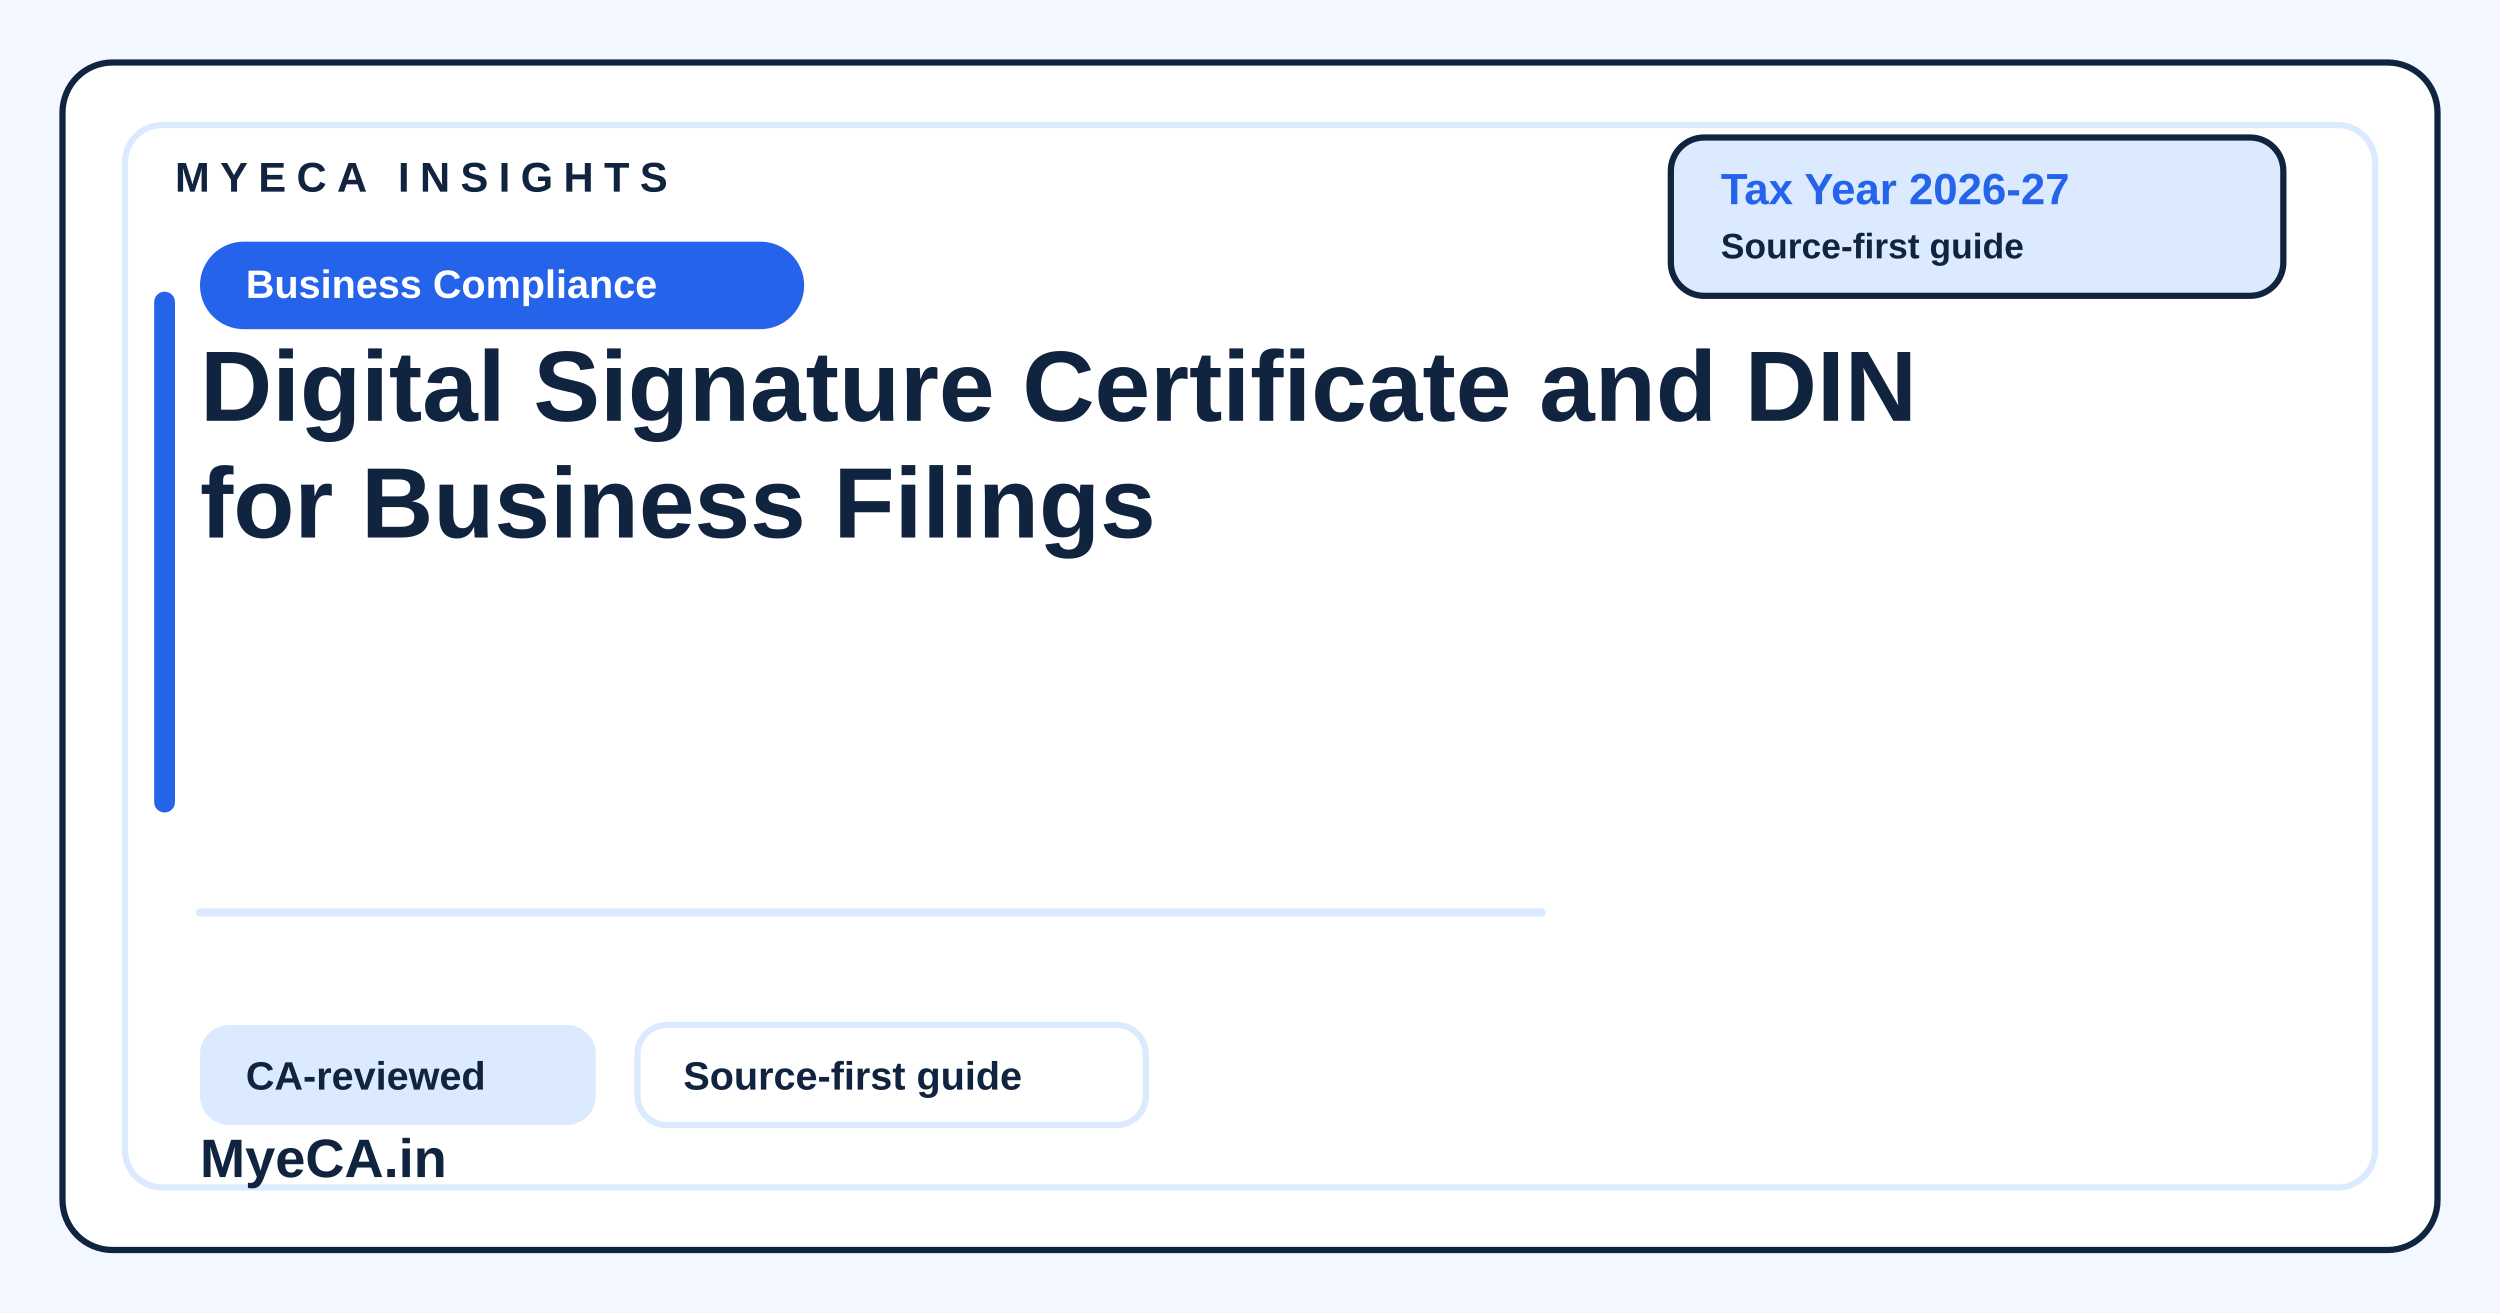
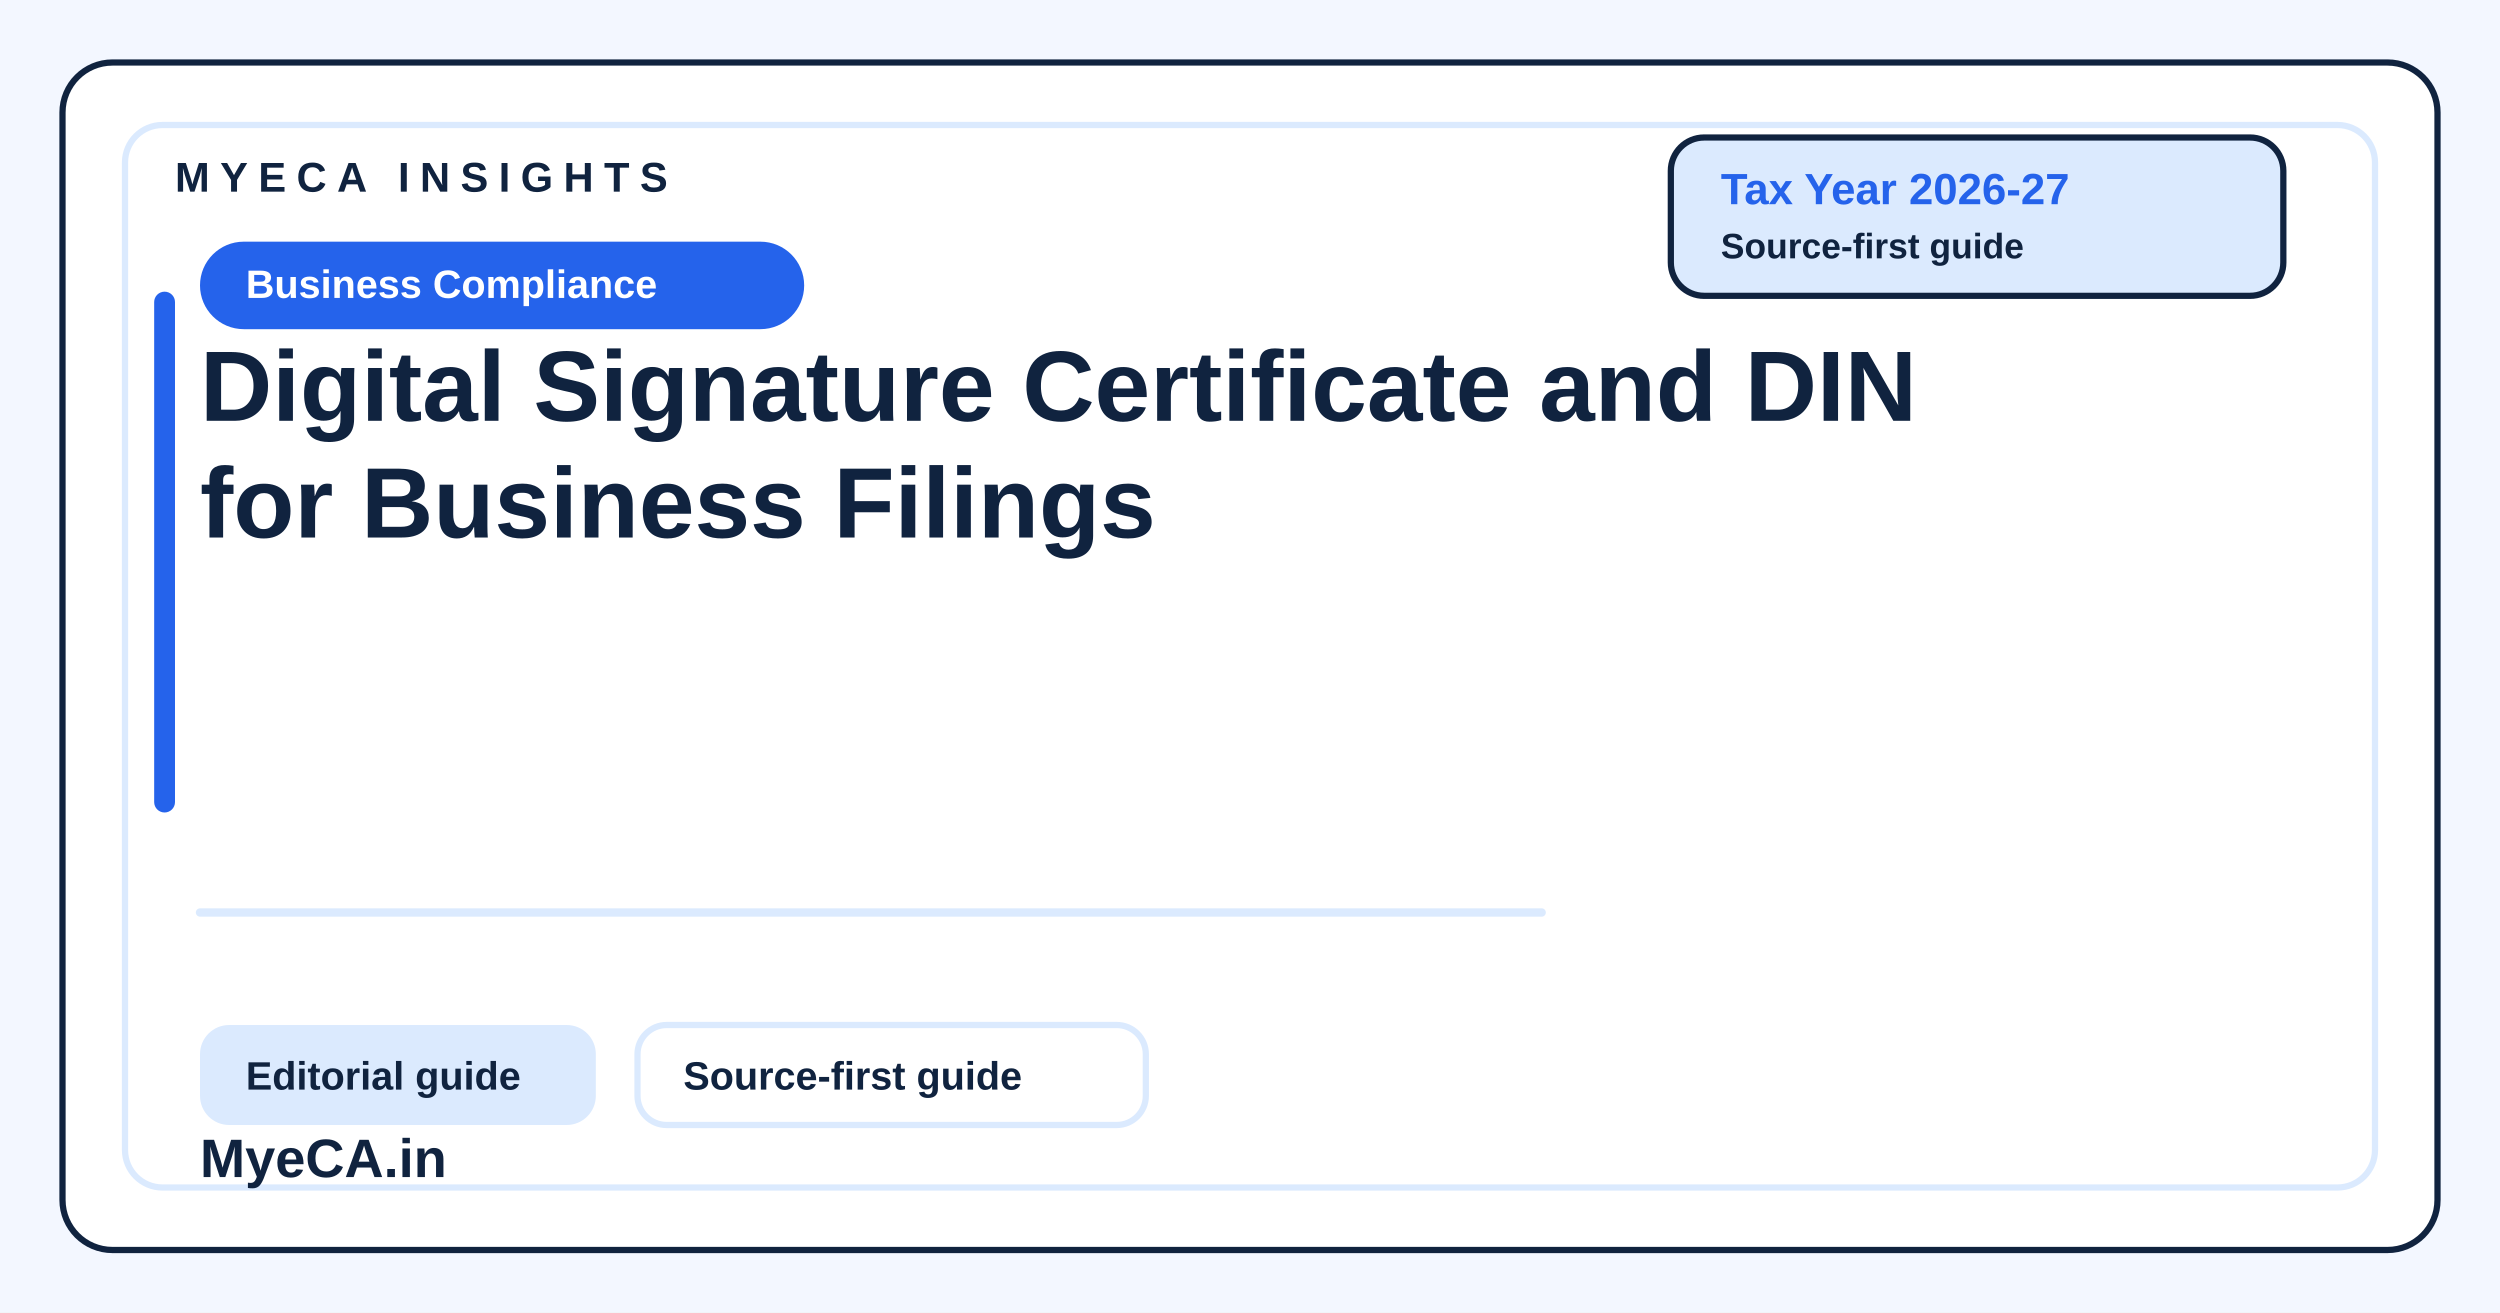
<svg xmlns="http://www.w3.org/2000/svg" width="1200" height="630" viewBox="0 0 1200 630" role="img" aria-labelledby="title desc">
  <rect width="1200" height="630" fill="#f3f7ff" />
  <rect x="30" y="30" width="1140" height="570" rx="24" fill="#ffffff" stroke="#10233f" stroke-width="3" />
  <rect x="60" y="60" width="1080" height="510" rx="18" fill="none" stroke="#dbeafe" stroke-width="3" />
  <rect x="74" y="140" width="10" height="250" rx="5" fill="#2563eb" />
  <text x="84" y="92" font-family="Arial, Helvetica, sans-serif" font-size="20" font-weight="900" letter-spacing="5" fill="#10233f">MYECA INSIGHTS</text>
  <g transform="translate(802 66)">
    <rect x="0" y="0" width="294" height="76" rx="16" fill="#dbeafe" stroke="#10233f" stroke-width="3" />
    <text x="24" y="32" font-family="Arial, Helvetica, sans-serif" font-size="21" font-weight="900" fill="#2563eb">Tax Year 2026-27</text>
    <text x="24" y="58" font-family="Arial, Helvetica, sans-serif" font-size="17" font-weight="800" fill="#10233f">Source-first guide</text>
  </g>
  <rect x="96" y="116" width="290" height="42" rx="21" fill="#2563eb" />
  <text x="118" y="143" font-family="Arial, Helvetica, sans-serif" font-size="19" font-weight="900" fill="#ffffff">Business Compliance</text>
  <text x="96" y="202" font-family="Arial, Helvetica, sans-serif" font-size="48" font-weight="900" fill="#10233f">Digital Signature Certificate and DIN</text>
  <text x="96" y="258" font-family="Arial, Helvetica, sans-serif" font-size="48" font-weight="900" fill="#10233f">for Business Filings</text>
  <line x1="96" y1="438" x2="740" y2="438" stroke="#dbeafe" stroke-width="4" stroke-linecap="round" />
  <g transform="translate(96 492)">
    <rect x="0" y="0" width="190" height="48" rx="14" fill="#dbeafe" />
-     <text x="22" y="31" font-family="Arial, Helvetica, sans-serif" font-size="19" font-weight="900" fill="#10233f">CA-reviewed</text>
+     <text x="22" y="31" font-family="Arial, Helvetica, sans-serif" font-size="19" font-weight="900" fill="#10233f">Editorial guide</text>
  </g>
  <g transform="translate(306 492)">
    <rect x="0" y="0" width="244" height="48" rx="14" fill="#ffffff" stroke="#dbeafe" stroke-width="3" />
    <text x="22" y="31" font-family="Arial, Helvetica, sans-serif" font-size="19" font-weight="900" fill="#10233f">Source-first guide</text>
  </g>
  <text x="96" y="565" font-family="Arial, Helvetica, sans-serif" font-size="26" font-weight="900" fill="#10233f">MyeCA.in</text>
</svg>
